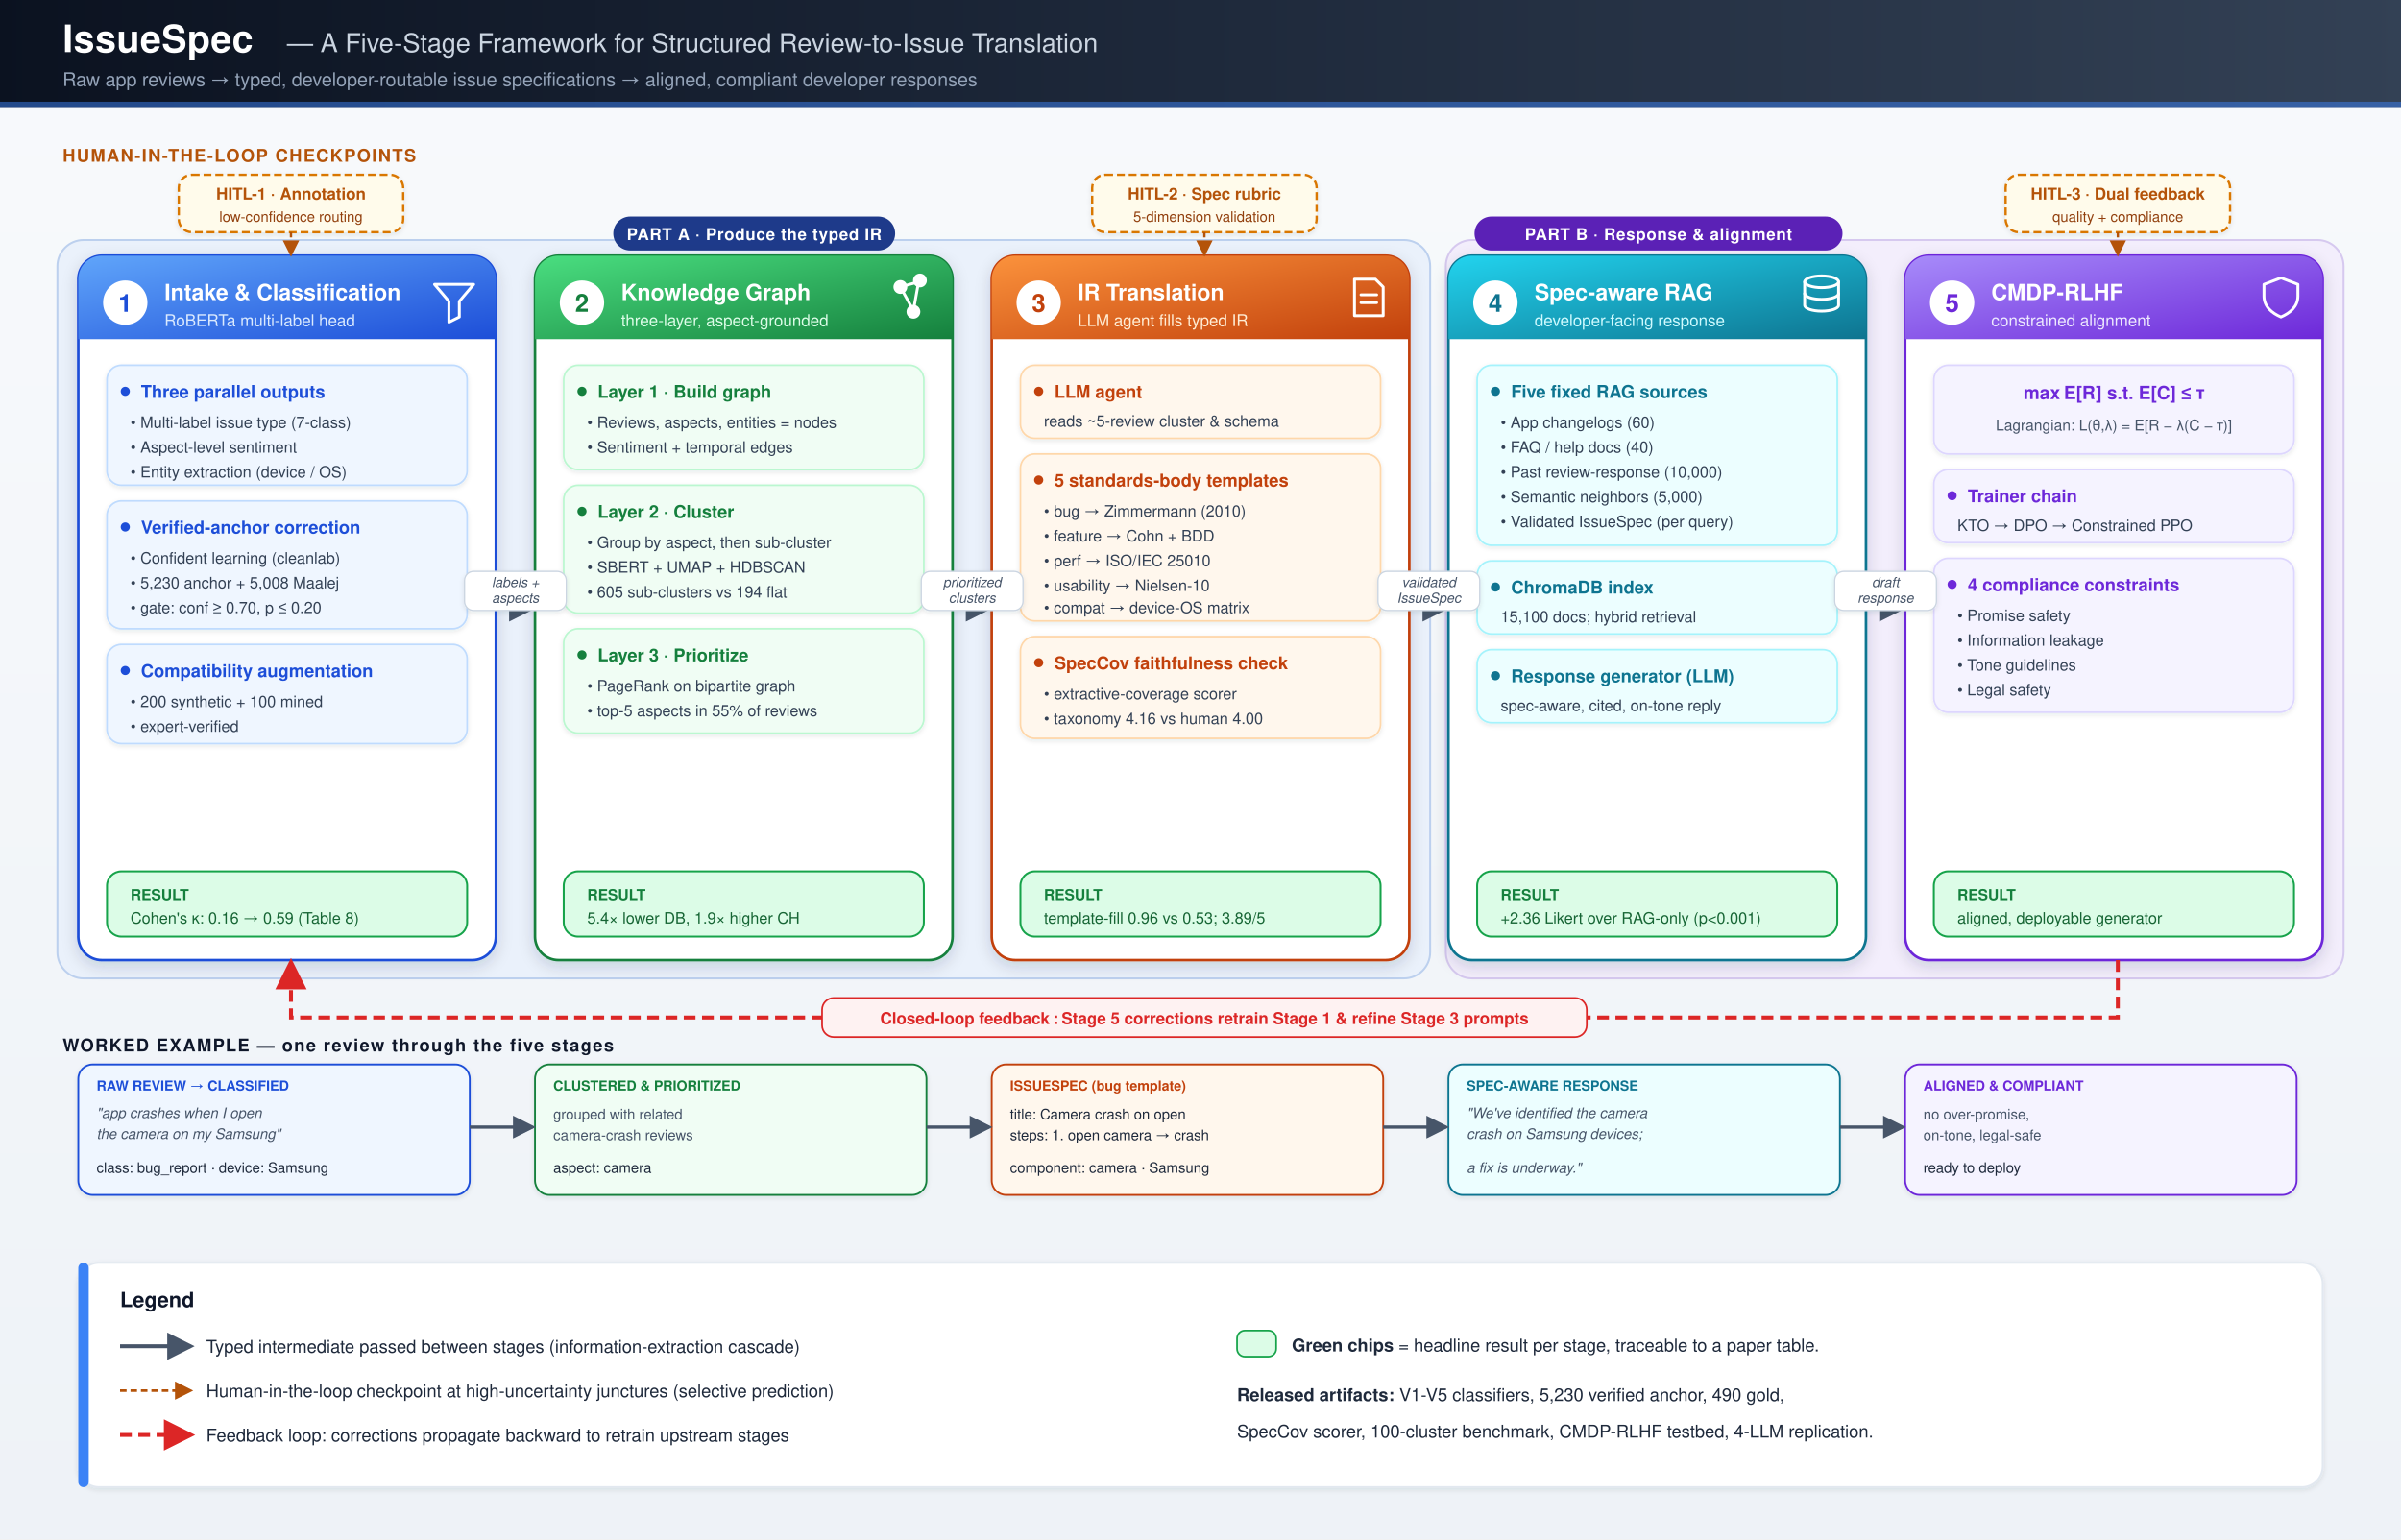
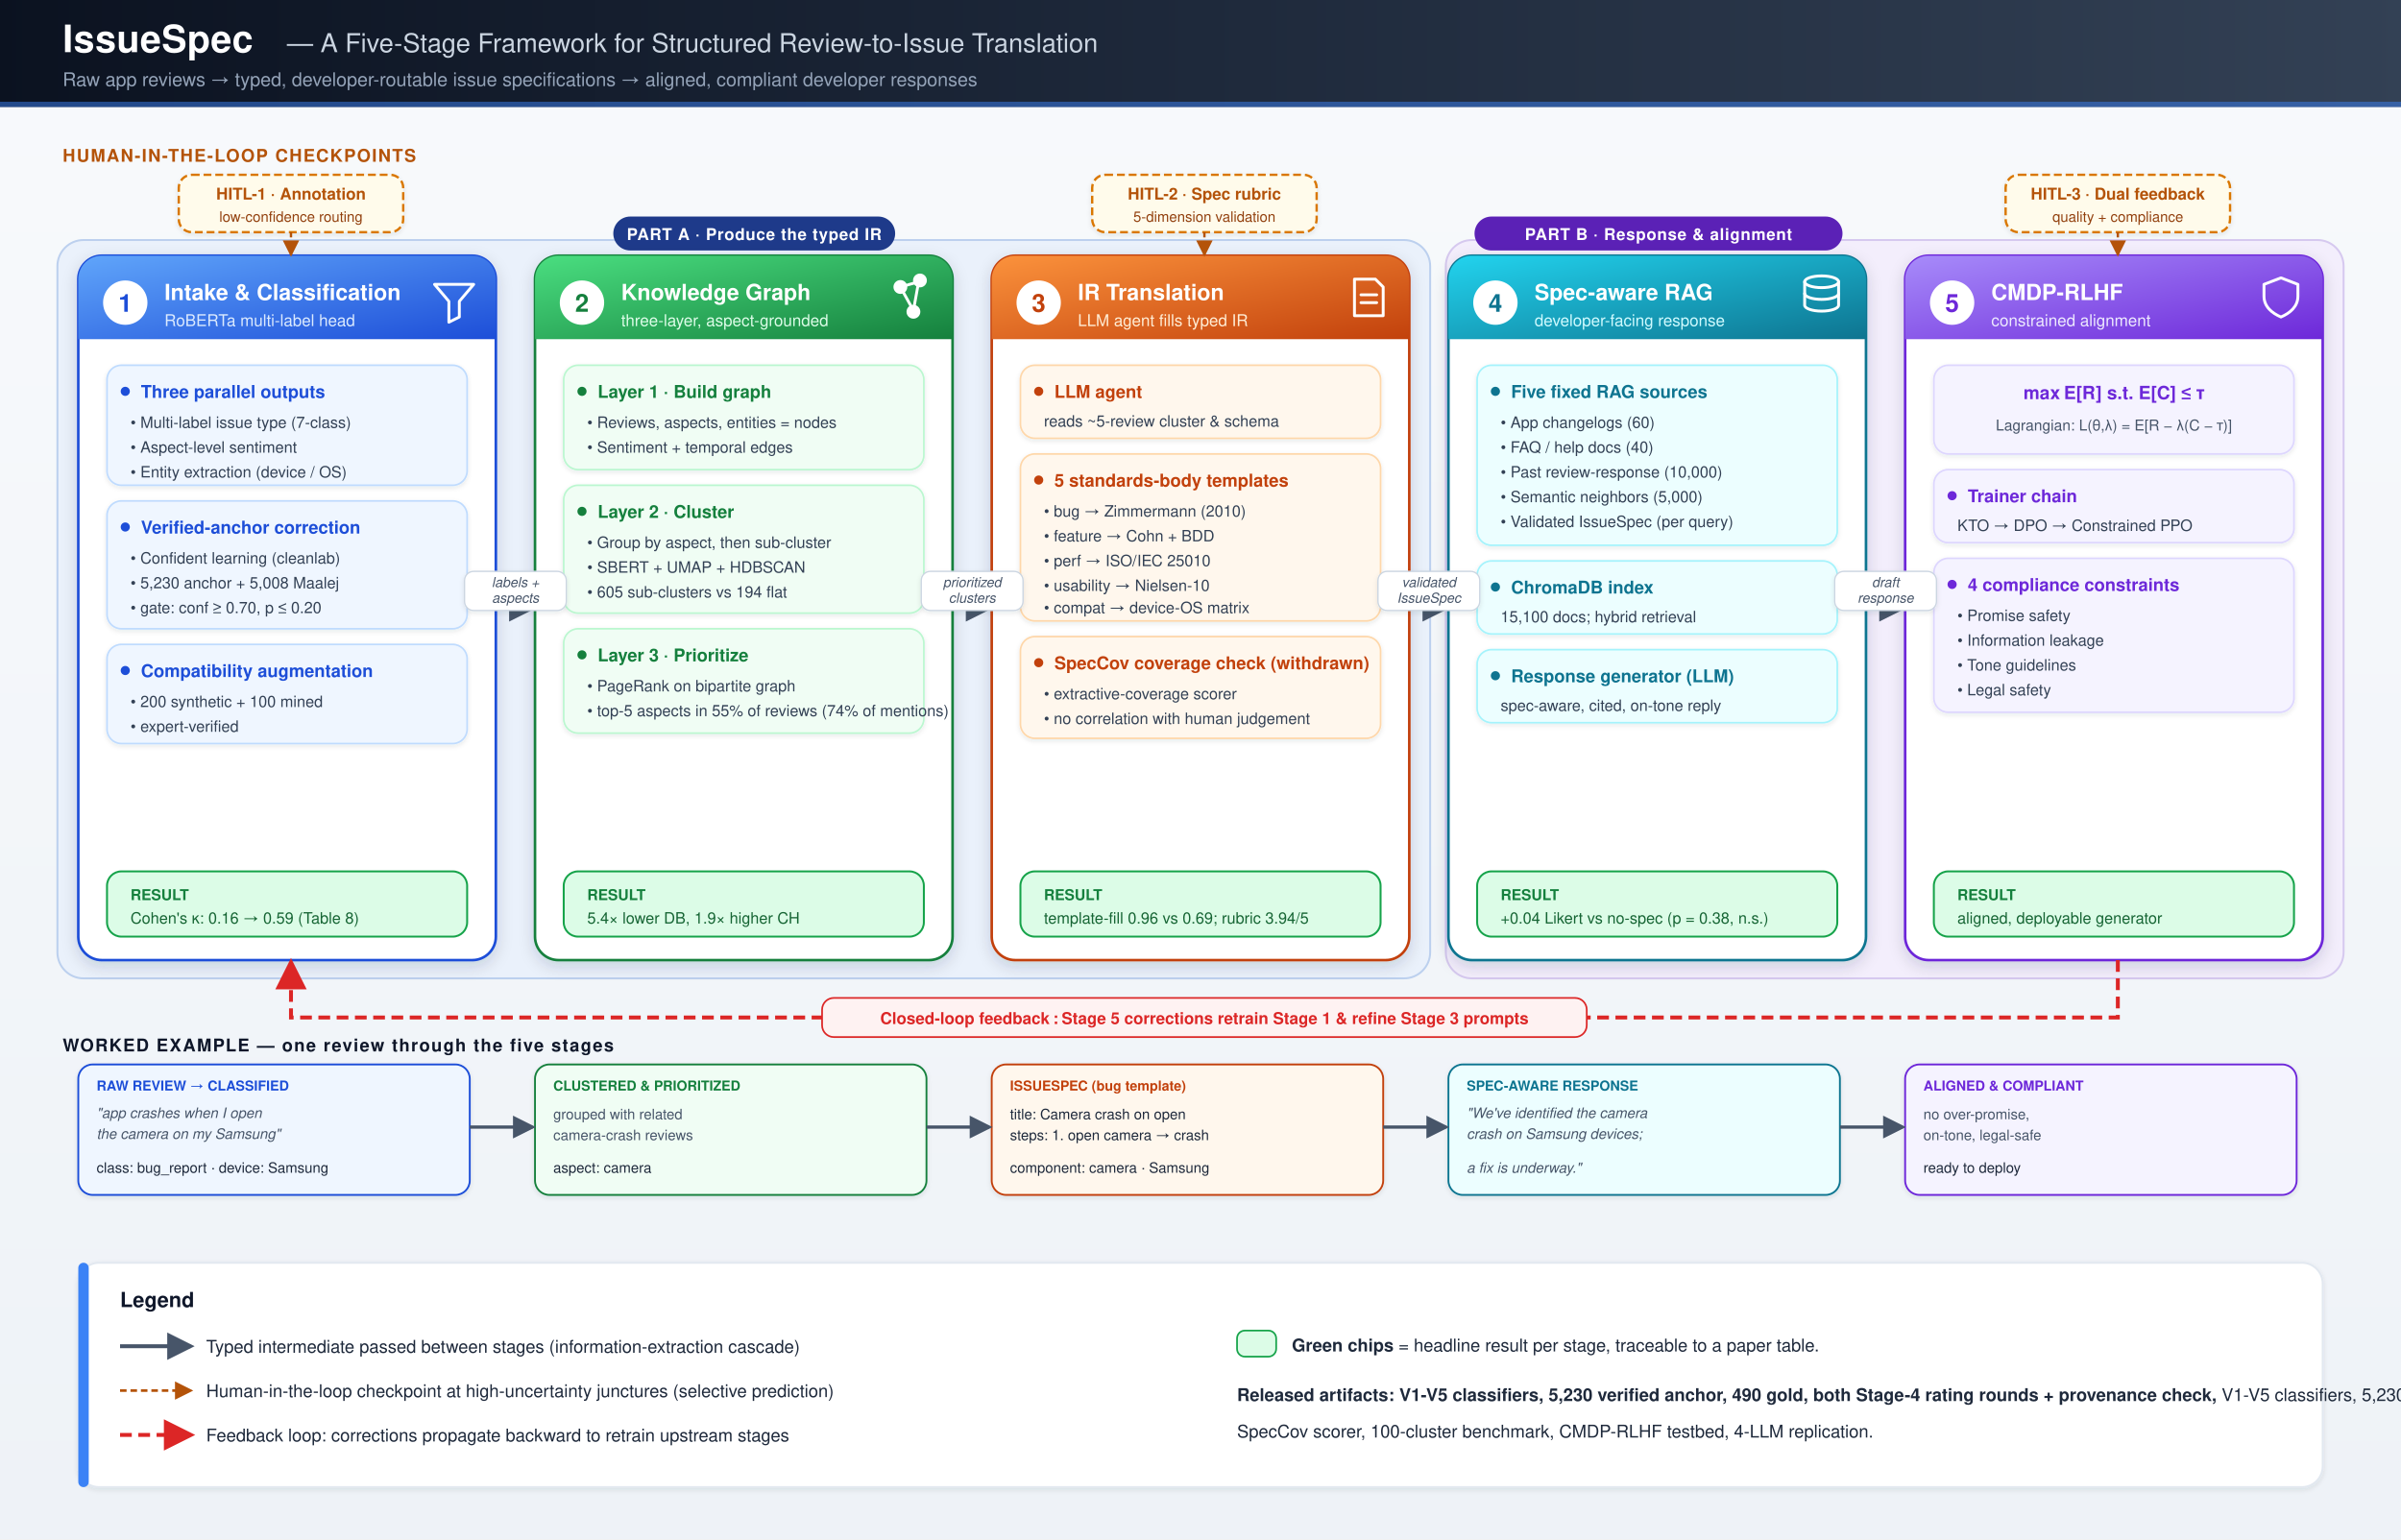
<svg xmlns="http://www.w3.org/2000/svg" width="1840" height="1180" viewBox="0 0 1840 1180" font-family="'Helvetica Neue', Helvetica, Arial, sans-serif">
  <defs>
    <filter id="shadow" x="-20%" y="-20%" width="140%" height="140%">
      <feDropShadow dx="0" dy="4" stdDeviation="6" flood-color="#1e293b" flood-opacity="0.16" />
    </filter>
    <filter id="softshadow" x="-20%" y="-20%" width="140%" height="140%">
      <feDropShadow dx="0" dy="1.5" stdDeviation="2" flood-color="#1e293b" flood-opacity="0.10" />
    </filter>
    <linearGradient id="g1" x1="0" y1="0" x2="1" y2="1">
      <stop offset="0" stop-color="#60a5fa" />
      <stop offset="1" stop-color="#1d4ed8" />
    </linearGradient>
    <linearGradient id="g2" x1="0" y1="0" x2="1" y2="1">
      <stop offset="0" stop-color="#4ade80" />
      <stop offset="1" stop-color="#15803d" />
    </linearGradient>
    <linearGradient id="g3" x1="0" y1="0" x2="1" y2="1">
      <stop offset="0" stop-color="#fb923c" />
      <stop offset="1" stop-color="#c2410c" />
    </linearGradient>
    <linearGradient id="g4" x1="0" y1="0" x2="1" y2="1">
      <stop offset="0" stop-color="#22d3ee" />
      <stop offset="1" stop-color="#0e7490" />
    </linearGradient>
    <linearGradient id="g5" x1="0" y1="0" x2="1" y2="1">
      <stop offset="0" stop-color="#a78bfa" />
      <stop offset="1" stop-color="#6d28d9" />
    </linearGradient>
    <linearGradient id="ghdr" x1="0" y1="0" x2="1" y2="0">
      <stop offset="0" stop-color="#0b1220" />
      <stop offset="0.5" stop-color="#1e293b" />
      <stop offset="1" stop-color="#334155" />
    </linearGradient>
    <linearGradient id="bg" x1="0" y1="0" x2="0" y2="1">
      <stop offset="0" stop-color="#f8fafc" />
      <stop offset="1" stop-color="#eef2f7" />
    </linearGradient>
    <marker id="ar" viewBox="0 0 10 10" refX="8.5" refY="5" markerWidth="7" markerHeight="7" orient="auto-start-reverse">
      <path d="M0 0 L10 5 L0 10 z" fill="#475569" />
    </marker>
    <marker id="arR" viewBox="0 0 10 10" refX="8.5" refY="5" markerWidth="8" markerHeight="8" orient="auto-start-reverse">
      <path d="M0 0 L10 5 L0 10 z" fill="#dc2626" />
    </marker>
    <marker id="arY" viewBox="0 0 10 10" refX="8.5" refY="5" markerWidth="7" markerHeight="7" orient="auto-start-reverse">
      <path d="M0 0 L10 5 L0 10 z" fill="#b45309" />
    </marker>
  </defs>
  <rect width="1840" height="1180" fill="url(#bg)" />
  <rect x="44" y="184" width="1052" height="566" rx="20" fill="#eaf1fb" stroke="#bcd0ee" stroke-width="1.5" />
  <rect x="1108" y="184" width="688" height="566" rx="20" fill="#f3eefc" stroke="#d6c9ef" stroke-width="1.5" />
  <rect x="470" y="166" width="216" height="26" rx="13" fill="#1e3a8a" />
  <text x="578" y="184" text-anchor="middle" font-size="12.5" font-weight="bold" fill="#ffffff" letter-spacing="0.5">PART A · Produce the typed IR</text>
  <rect x="1130" y="166" width="282" height="26" rx="13" fill="#5b21b6" />
  <text x="1271" y="184" text-anchor="middle" font-size="12.5" font-weight="bold" fill="#ffffff" letter-spacing="0.5">PART B · Response &amp; alignment</text>
  <rect x="0" y="0" width="1840" height="82" fill="url(#ghdr)" />
  <rect x="0" y="78" width="1840" height="4" fill="#3b82f6" opacity="0.5" />
  <text x="48" y="40" font-size="29" font-weight="bold" fill="#ffffff" letter-spacing="0.3">IssueSpec</text>
  <text x="220" y="40" font-size="20" fill="#cbd5e1">— A Five-Stage Framework for Structured Review-to-Issue Translation</text>
  <text x="48" y="66" font-size="14.5" fill="#94a3b8">Raw app reviews → typed, developer-routable issue specifications → aligned, compliant developer responses</text>
  <text x="48" y="124" font-size="13.5" font-weight="bold" fill="#b45309" letter-spacing="1">HUMAN-IN-THE-LOOP CHECKPOINTS</text>
  <g filter="url(#shadow)">
    <rect x="60" y="196" width="320" height="540" rx="18" fill="#ffffff" stroke="#1d4ed8" stroke-width="2" />
  </g>
  <path d="M60 214 a18 18 0 0 1 18 -18 h284 a18 18 0 0 1 18 18 v46 h-320 z" fill="url(#g1)" />
  <circle cx="96" cy="232" r="17" fill="#ffffff" />
  <text x="96" y="239" text-anchor="middle" font-size="19" font-weight="bold" fill="#1d4ed8">1</text>
  <text x="126" y="230" font-size="17" font-weight="bold" fill="#ffffff">Intake &amp; Classification</text>
  <text x="126" y="250" font-size="12.5" fill="#dbeafe">RoBERTa multi-label head</text>
  <g filter="url(#softshadow)">
    <rect x="82" y="280" width="276" height="92" rx="11" fill="#eff6ff" stroke="#bfdbfe" stroke-width="1.3" />
  </g>
  <circle cx="96" cy="300" r="3.5" fill="#1d4ed8" />
  <text x="108" y="305" font-size="13.5" font-weight="bold" fill="#1d4ed8">Three parallel outputs</text>
  <text x="100" y="328" font-size="12" fill="#334155">• Multi-label issue type (7-class)</text>
  <text x="100" y="347" font-size="12" fill="#334155">• Aspect-level sentiment</text>
  <text x="100" y="366" font-size="12" fill="#334155">• Entity extraction (device / OS)</text>
  <g filter="url(#softshadow)">
    <rect x="82" y="384" width="276" height="98" rx="11" fill="#eff6ff" stroke="#bfdbfe" stroke-width="1.3" />
  </g>
  <circle cx="96" cy="404" r="3.5" fill="#1d4ed8" />
  <text x="108" y="409" font-size="13.5" font-weight="bold" fill="#1d4ed8">Verified-anchor correction</text>
  <text x="100" y="432" font-size="12" fill="#334155">• Confident learning (cleanlab)</text>
  <text x="100" y="451" font-size="12" fill="#334155">• 5,230 anchor + 5,008 Maalej</text>
  <text x="100" y="470" font-size="12" fill="#334155">• gate: conf ≥ 0.70, p ≤ 0.20</text>
  <g filter="url(#softshadow)">
    <rect x="82" y="494" width="276" height="76" rx="11" fill="#eff6ff" stroke="#bfdbfe" stroke-width="1.3" />
  </g>
  <circle cx="96" cy="514" r="3.5" fill="#1d4ed8" />
  <text x="108" y="519" font-size="13.5" font-weight="bold" fill="#1d4ed8">Compatibility augmentation</text>
  <text x="100" y="542" font-size="12" fill="#334155">• 200 synthetic + 100 mined</text>
  <text x="100" y="561" font-size="12" fill="#334155">• expert-verified</text>
  <rect x="82" y="668" width="276" height="50" rx="11" fill="#dcfce7" stroke="#16a34a" stroke-width="1.5" />
  <text x="100" y="690" font-size="11.5" font-weight="bold" fill="#15803d">RESULT</text>
  <text x="100" y="708" font-size="12" fill="#166534">Cohen's κ: 0.16 → 0.59 (Table 8)</text>
  <g filter="url(#shadow)">
    <rect x="410" y="196" width="320" height="540" rx="18" fill="#ffffff" stroke="#15803d" stroke-width="2" />
  </g>
  <path d="M410 214 a18 18 0 0 1 18 -18 h284 a18 18 0 0 1 18 18 v46 h-320 z" fill="url(#g2)" />
  <circle cx="446" cy="232" r="17" fill="#ffffff" />
  <text x="446" y="239" text-anchor="middle" font-size="19" font-weight="bold" fill="#15803d">2</text>
  <text x="476" y="230" font-size="17" font-weight="bold" fill="#ffffff">Knowledge Graph</text>
  <text x="476" y="250" font-size="12.5" fill="#dcfce7">three-layer, aspect-grounded</text>
  <g filter="url(#softshadow)">
    <rect x="432" y="280" width="276" height="80" rx="11" fill="#f0fdf4" stroke="#bbf7d0" stroke-width="1.3" />
  </g>
  <circle cx="446" cy="300" r="3.5" fill="#15803d" />
  <text x="458" y="305" font-size="13.5" font-weight="bold" fill="#15803d">Layer 1 · Build graph</text>
  <text x="450" y="328" font-size="12" fill="#334155">• Reviews, aspects, entities = nodes</text>
  <text x="450" y="347" font-size="12" fill="#334155">• Sentiment + temporal edges</text>
  <g filter="url(#softshadow)">
    <rect x="432" y="372" width="276" height="98" rx="11" fill="#f0fdf4" stroke="#bbf7d0" stroke-width="1.3" />
  </g>
  <circle cx="446" cy="392" r="3.5" fill="#15803d" />
  <text x="458" y="397" font-size="13.5" font-weight="bold" fill="#15803d">Layer 2 · Cluster</text>
  <text x="450" y="420" font-size="12" fill="#334155">• Group by aspect, then sub-cluster</text>
  <text x="450" y="439" font-size="12" fill="#334155">• SBERT + UMAP + HDBSCAN</text>
  <text x="450" y="458" font-size="12" fill="#334155">• 605 sub-clusters vs 194 flat</text>
  <g filter="url(#softshadow)">
    <rect x="432" y="482" width="276" height="80" rx="11" fill="#f0fdf4" stroke="#bbf7d0" stroke-width="1.3" />
  </g>
  <circle cx="446" cy="502" r="3.5" fill="#15803d" />
  <text x="458" y="507" font-size="13.5" font-weight="bold" fill="#15803d">Layer 3 · Prioritize</text>
  <text x="450" y="530" font-size="12" fill="#334155">• PageRank on bipartite graph</text>
-   <text x="450" y="549" font-size="12" fill="#334155">• top-5 aspects in 55% of reviews</text>
+   <text x="450" y="549" font-size="12" fill="#334155">• top-5 aspects in 55% of reviews (74% of mentions)</text>
  <rect x="432" y="668" width="276" height="50" rx="11" fill="#dcfce7" stroke="#16a34a" stroke-width="1.5" />
  <text x="450" y="690" font-size="11.5" font-weight="bold" fill="#15803d">RESULT</text>
  <text x="450" y="708" font-size="12" fill="#166534">5.4× lower DB, 1.9× higher CH</text>
  <g filter="url(#shadow)">
    <rect x="760" y="196" width="320" height="540" rx="18" fill="#ffffff" stroke="#c2410c" stroke-width="2" />
  </g>
  <path d="M760 214 a18 18 0 0 1 18 -18 h284 a18 18 0 0 1 18 18 v46 h-320 z" fill="url(#g3)" />
  <circle cx="796" cy="232" r="17" fill="#ffffff" />
  <text x="796" y="239" text-anchor="middle" font-size="19" font-weight="bold" fill="#c2410c">3</text>
  <text x="826" y="230" font-size="17" font-weight="bold" fill="#ffffff">IR Translation</text>
  <text x="826" y="250" font-size="12.5" fill="#ffedd5">LLM agent fills typed IR</text>
  <g filter="url(#softshadow)">
    <rect x="782" y="280" width="276" height="56" rx="11" fill="#fff7ed" stroke="#fed7aa" stroke-width="1.3" />
  </g>
  <circle cx="796" cy="300" r="3.5" fill="#c2410c" />
  <text x="808" y="305" font-size="13.5" font-weight="bold" fill="#c2410c">LLM agent</text>
  <text x="800" y="327" font-size="12" fill="#334155">reads ~5-review cluster &amp; schema</text>
  <g filter="url(#softshadow)">
    <rect x="782" y="348" width="276" height="128" rx="11" fill="#fff7ed" stroke="#fed7aa" stroke-width="1.3" />
  </g>
  <circle cx="796" cy="368" r="3.5" fill="#c2410c" />
  <text x="808" y="373" font-size="13.5" font-weight="bold" fill="#c2410c">5 standards-body templates</text>
  <text x="800" y="396" font-size="12" fill="#334155">• bug → Zimmermann (2010)</text>
  <text x="800" y="415" font-size="12" fill="#334155">• feature → Cohn + BDD</text>
  <text x="800" y="434" font-size="12" fill="#334155">• perf → ISO/IEC 25010</text>
  <text x="800" y="453" font-size="12" fill="#334155">• usability → Nielsen-10</text>
  <text x="800" y="470" font-size="12" fill="#334155">• compat → device-OS matrix</text>
  <g filter="url(#softshadow)">
    <rect x="782" y="488" width="276" height="78" rx="11" fill="#fff7ed" stroke="#fed7aa" stroke-width="1.3" />
  </g>
  <circle cx="796" cy="508" r="3.5" fill="#c2410c" />
-   <text x="808" y="513" font-size="13.5" font-weight="bold" fill="#c2410c">SpecCov faithfulness check</text>
+   <text x="808" y="513" font-size="13.5" font-weight="bold" fill="#c2410c">SpecCov coverage check (withdrawn)</text>
  <text x="800" y="536" font-size="12" fill="#334155">• extractive-coverage scorer</text>
-   <text x="800" y="555" font-size="12" fill="#334155">• taxonomy 4.16 vs human 4.00</text>
+   <text x="800" y="555" font-size="12" fill="#334155">• no correlation with human judgement</text>
  <rect x="782" y="668" width="276" height="50" rx="11" fill="#dcfce7" stroke="#16a34a" stroke-width="1.5" />
  <text x="800" y="690" font-size="11.5" font-weight="bold" fill="#15803d">RESULT</text>
-   <text x="800" y="708" font-size="12" fill="#166534">template-fill 0.96 vs 0.53; 3.89/5</text>
+   <text x="800" y="708" font-size="12" fill="#166534">template-fill 0.96 vs 0.69; rubric 3.94/5</text>
  <g filter="url(#shadow)">
    <rect x="1110" y="196" width="320" height="540" rx="18" fill="#ffffff" stroke="#0e7490" stroke-width="2" />
  </g>
  <path d="M1110 214 a18 18 0 0 1 18 -18 h284 a18 18 0 0 1 18 18 v46 h-320 z" fill="url(#g4)" />
  <circle cx="1146" cy="232" r="17" fill="#ffffff" />
  <text x="1146" y="239" text-anchor="middle" font-size="19" font-weight="bold" fill="#0e7490">4</text>
  <text x="1176" y="230" font-size="17" font-weight="bold" fill="#ffffff">Spec-aware RAG</text>
  <text x="1176" y="250" font-size="12.5" fill="#cffafe">developer-facing response</text>
  <g filter="url(#softshadow)">
    <rect x="1132" y="280" width="276" height="138" rx="11" fill="#ecfeff" stroke="#a5f3fc" stroke-width="1.3" />
  </g>
  <circle cx="1146" cy="300" r="3.5" fill="#0e7490" />
  <text x="1158" y="305" font-size="13.5" font-weight="bold" fill="#0e7490">Five fixed RAG sources</text>
  <text x="1150" y="328" font-size="12" fill="#334155">• App changelogs (60)</text>
  <text x="1150" y="347" font-size="12" fill="#334155">• FAQ / help docs (40)</text>
  <text x="1150" y="366" font-size="12" fill="#334155">• Past review-response (10,000)</text>
  <text x="1150" y="385" font-size="12" fill="#334155">• Semantic neighbors (5,000)</text>
  <text x="1150" y="404" font-size="12" fill="#334155">• Validated IssueSpec (per query)</text>
  <g filter="url(#softshadow)">
    <rect x="1132" y="430" width="276" height="56" rx="11" fill="#ecfeff" stroke="#a5f3fc" stroke-width="1.3" />
  </g>
  <circle cx="1146" cy="450" r="3.5" fill="#0e7490" />
  <text x="1158" y="455" font-size="13.5" font-weight="bold" fill="#0e7490">ChromaDB index</text>
  <text x="1150" y="477" font-size="12" fill="#334155">15,100 docs; hybrid retrieval</text>
  <g filter="url(#softshadow)">
    <rect x="1132" y="498" width="276" height="56" rx="11" fill="#ecfeff" stroke="#a5f3fc" stroke-width="1.3" />
  </g>
  <circle cx="1146" cy="518" r="3.5" fill="#0e7490" />
  <text x="1158" y="523" font-size="13.5" font-weight="bold" fill="#0e7490">Response generator (LLM)</text>
  <text x="1150" y="545" font-size="12" fill="#334155">spec-aware, cited, on-tone reply</text>
  <rect x="1132" y="668" width="276" height="50" rx="11" fill="#dcfce7" stroke="#16a34a" stroke-width="1.5" />
  <text x="1150" y="690" font-size="11.5" font-weight="bold" fill="#15803d">RESULT</text>
-   <text x="1150" y="708" font-size="12" fill="#166534">+2.36 Likert over RAG-only (p&lt;0.001)</text>
+   <text x="1150" y="708" font-size="12" fill="#166534">+0.04 Likert vs no-spec (p = 0.38, n.s.)</text>
  <g filter="url(#shadow)">
    <rect x="1460" y="196" width="320" height="540" rx="18" fill="#ffffff" stroke="#6d28d9" stroke-width="2" />
  </g>
  <path d="M1460 214 a18 18 0 0 1 18 -18 h284 a18 18 0 0 1 18 18 v46 h-320 z" fill="url(#g5)" />
  <circle cx="1496" cy="232" r="17" fill="#ffffff" />
  <text x="1496" y="239" text-anchor="middle" font-size="19" font-weight="bold" fill="#6d28d9">5</text>
  <text x="1526" y="230" font-size="17" font-weight="bold" fill="#ffffff">CMDP-RLHF</text>
  <text x="1526" y="250" font-size="12.5" fill="#ede9fe">constrained alignment</text>
  <g filter="url(#softshadow)">
    <rect x="1482" y="280" width="276" height="68" rx="11" fill="#f5f3ff" stroke="#ddd6fe" stroke-width="1.3" />
  </g>
  <text x="1620" y="306" text-anchor="middle" font-size="14" font-weight="bold" fill="#6d28d9">max E[R]   s.t.   E[C] ≤ τ</text>
  <text x="1620" y="330" text-anchor="middle" font-size="11.5" fill="#475569">Lagrangian: L(θ,λ) = E[R − λ(C − τ)]</text>
  <g filter="url(#softshadow)">
    <rect x="1482" y="360" width="276" height="56" rx="11" fill="#f5f3ff" stroke="#ddd6fe" stroke-width="1.3" />
  </g>
  <circle cx="1496" cy="380" r="3.5" fill="#6d28d9" />
  <text x="1508" y="385" font-size="13.5" font-weight="bold" fill="#6d28d9">Trainer chain</text>
  <text x="1500" y="407" font-size="12" fill="#334155">KTO → DPO → Constrained PPO</text>
  <g filter="url(#softshadow)">
    <rect x="1482" y="428" width="276" height="118" rx="11" fill="#f5f3ff" stroke="#ddd6fe" stroke-width="1.3" />
  </g>
  <circle cx="1496" cy="448" r="3.5" fill="#6d28d9" />
  <text x="1508" y="453" font-size="13.5" font-weight="bold" fill="#6d28d9">4 compliance constraints</text>
  <text x="1500" y="476" font-size="12" fill="#334155">• Promise safety</text>
  <text x="1500" y="495" font-size="12" fill="#334155">• Information leakage</text>
  <text x="1500" y="514" font-size="12" fill="#334155">• Tone guidelines</text>
  <text x="1500" y="533" font-size="12" fill="#334155">• Legal safety</text>
  <rect x="1482" y="668" width="276" height="50" rx="11" fill="#dcfce7" stroke="#16a34a" stroke-width="1.5" />
  <text x="1500" y="690" font-size="11.5" font-weight="bold" fill="#15803d">RESULT</text>
  <text x="1500" y="708" font-size="12" fill="#166534">aligned, deployable generator</text>
  <g fill="none" stroke="#ffffff" stroke-width="2.2" stroke-linejoin="round" stroke-linecap="round">
    <path d="M333 218 h30 l-11 13 v12 l-8 4 v-16 z" />
    <line x1="690" y1="220" x2="704" y2="216" />
    <line x1="704" y1="216" x2="700" y2="238" />
    <line x1="690" y1="220" x2="700" y2="238" />
    <circle cx="690" cy="220" r="4.2" fill="#ffffff" />
    <circle cx="705" cy="215" r="4.2" fill="#ffffff" />
    <circle cx="700" cy="239" r="4.2" fill="#ffffff" />
    <path d="M1038 214 h16 l6 6 v22 h-22 z" />
    <line x1="1043" y1="226" x2="1055" y2="226" />
    <line x1="1043" y1="232" x2="1055" y2="232" />
    <ellipse cx="1396" cy="216" rx="13" ry="4.5" />
    <path d="M1383 216 v18 a13 4.5 0 0 0 26 0 v-18" />
    <path d="M1383 225 a13 4.5 0 0 0 26 0" />
    <path d="M1748 213 l13 5 v9 c0 8 -6 13 -13 16 c-7 -3 -13 -8 -13 -16 v-9 z" />
  </g>
  <g stroke="#475569" stroke-width="3" fill="none">
    <line x1="380" y1="466" x2="408" y2="466" marker-end="url(#ar)" />
    <line x1="730" y1="466" x2="758" y2="466" marker-end="url(#ar)" />
    <line x1="1080" y1="466" x2="1108" y2="466" marker-end="url(#ar)" />
    <line x1="1430" y1="466" x2="1458" y2="466" marker-end="url(#ar)" />
  </g>
  <g font-size="10.5" fill="#475569" font-style="italic" text-anchor="middle">
    <rect x="356" y="438" width="78" height="30" rx="7" fill="#ffffff" stroke="#cbd5e1" filter="url(#softshadow)" />
    <text x="395" y="450">labels +</text>
    <text x="395" y="462">aspects</text>
    <rect x="706" y="438" width="78" height="30" rx="7" fill="#ffffff" stroke="#cbd5e1" filter="url(#softshadow)" />
    <text x="745" y="450">prioritized</text>
    <text x="745" y="462">clusters</text>
    <rect x="1056" y="438" width="78" height="30" rx="7" fill="#ffffff" stroke="#cbd5e1" filter="url(#softshadow)" />
    <text x="1095" y="450">validated</text>
    <text x="1095" y="462">IssueSpec</text>
    <rect x="1406" y="438" width="78" height="30" rx="7" fill="#ffffff" stroke="#cbd5e1" filter="url(#softshadow)" />
    <text x="1445" y="450">draft</text>
    <text x="1445" y="462">response</text>
  </g>
  <g>
    <rect x="137" y="134" width="172" height="44" rx="10" fill="#fffbeb" stroke="#d97706" stroke-width="1.8" stroke-dasharray="6 3" filter="url(#softshadow)" />
    <text x="223" y="153" text-anchor="middle" font-size="12.5" font-weight="bold" fill="#b45309">HITL-1 · Annotation</text>
    <text x="223" y="170" text-anchor="middle" font-size="11" fill="#92400e">low-confidence routing</text>
    <line x1="223" y1="178" x2="223" y2="195" stroke="#b45309" stroke-width="1.8" stroke-dasharray="4 3" marker-end="url(#arY)" />
  </g>
  <g>
    <rect x="837" y="134" width="172" height="44" rx="10" fill="#fffbeb" stroke="#d97706" stroke-width="1.8" stroke-dasharray="6 3" filter="url(#softshadow)" />
    <text x="923" y="153" text-anchor="middle" font-size="12.5" font-weight="bold" fill="#b45309">HITL-2 · Spec rubric</text>
    <text x="923" y="170" text-anchor="middle" font-size="11" fill="#92400e">5-dimension validation</text>
    <line x1="923" y1="178" x2="923" y2="195" stroke="#b45309" stroke-width="1.8" stroke-dasharray="4 3" marker-end="url(#arY)" />
  </g>
  <g>
    <rect x="1537" y="134" width="172" height="44" rx="10" fill="#fffbeb" stroke="#d97706" stroke-width="1.8" stroke-dasharray="6 3" filter="url(#softshadow)" />
    <text x="1623" y="153" text-anchor="middle" font-size="12.5" font-weight="bold" fill="#b45309">HITL-3 · Dual feedback</text>
    <text x="1623" y="170" text-anchor="middle" font-size="11" fill="#92400e">quality + compliance</text>
    <line x1="1623" y1="178" x2="1623" y2="195" stroke="#b45309" stroke-width="1.8" stroke-dasharray="4 3" marker-end="url(#arY)" />
  </g>
  <path d="M 1623 736 L 1623 780 L 223 780 L 223 738" fill="none" stroke="#dc2626" stroke-width="3" stroke-dasharray="9 5" marker-end="url(#arR)" />
  <rect x="630" y="765" width="586" height="30" rx="9" fill="#fef2f2" stroke="#dc2626" stroke-width="1.3" />
  <text x="923" y="785" text-anchor="middle" font-size="12.5" font-weight="bold" fill="#dc2626">Closed-loop feedback : Stage 5 corrections retrain Stage 1 &amp; refine Stage 3 prompts</text>
  <text x="48" y="806" font-size="13.5" font-weight="bold" fill="#0f172a" letter-spacing="1">WORKED EXAMPLE — one review through the five stages</text>
  <rect x="60" y="816" width="300" height="100" rx="11" fill="#eff6ff" stroke="#1d4ed8" stroke-width="1.4" filter="url(#softshadow)" />
  <text x="74" y="836" font-size="10.5" font-weight="bold" fill="#1d4ed8">RAW REVIEW → CLASSIFIED</text>
  <text x="74" y="857" font-size="11" font-style="italic" fill="#475569">"app crashes when I open</text>
  <text x="74" y="873" font-size="11" font-style="italic" fill="#475569">the camera on my Samsung"</text>
  <text x="74" y="899" font-size="11" fill="#1e293b">class: bug_report · device: Samsung</text>
  <rect x="410" y="816" width="300" height="100" rx="11" fill="#f0fdf4" stroke="#15803d" stroke-width="1.4" filter="url(#softshadow)" />
  <text x="424" y="836" font-size="10.5" font-weight="bold" fill="#15803d">CLUSTERED &amp; PRIORITIZED</text>
  <text x="424" y="858" font-size="11" fill="#475569">grouped with related</text>
  <text x="424" y="874" font-size="11" fill="#475569">camera-crash reviews</text>
  <text x="424" y="899" font-size="11" fill="#1e293b">aspect: camera</text>
  <rect x="760" y="816" width="300" height="100" rx="11" fill="#fff7ed" stroke="#c2410c" stroke-width="1.4" filter="url(#softshadow)" />
  <text x="774" y="836" font-size="10.5" font-weight="bold" fill="#c2410c">ISSUESPEC (bug template)</text>
  <text x="774" y="858" font-size="11" fill="#1e293b">title: Camera crash on open</text>
  <text x="774" y="874" font-size="11" fill="#1e293b">steps: 1. open camera → crash</text>
  <text x="774" y="899" font-size="11" fill="#1e293b">component: camera · Samsung</text>
  <rect x="1110" y="816" width="300" height="100" rx="11" fill="#ecfeff" stroke="#0e7490" stroke-width="1.4" filter="url(#softshadow)" />
  <text x="1124" y="836" font-size="10.5" font-weight="bold" fill="#0e7490">SPEC-AWARE RESPONSE</text>
  <text x="1124" y="857" font-size="11" font-style="italic" fill="#475569">"We've identified the camera</text>
  <text x="1124" y="873" font-size="11" font-style="italic" fill="#475569">crash on Samsung devices;</text>
  <text x="1124" y="899" font-size="11" font-style="italic" fill="#475569">a fix is underway."</text>
  <rect x="1460" y="816" width="300" height="100" rx="11" fill="#f5f3ff" stroke="#6d28d9" stroke-width="1.4" filter="url(#softshadow)" />
  <text x="1474" y="836" font-size="10.5" font-weight="bold" fill="#6d28d9">ALIGNED &amp; COMPLIANT</text>
  <text x="1474" y="858" font-size="11" fill="#475569">no over-promise,</text>
  <text x="1474" y="874" font-size="11" fill="#475569">on-tone, legal-safe</text>
  <text x="1474" y="899" font-size="11" fill="#1e293b">ready to deploy</text>
  <g stroke="#475569" stroke-width="2.5" fill="none">
    <line x1="360" y1="864" x2="408" y2="864" marker-end="url(#ar)" />
    <line x1="710" y1="864" x2="758" y2="864" marker-end="url(#ar)" />
    <line x1="1060" y1="864" x2="1108" y2="864" marker-end="url(#ar)" />
    <line x1="1410" y1="864" x2="1458" y2="864" marker-end="url(#ar)" />
  </g>
  <g transform="translate(0,140)">
    <g filter="url(#softshadow)">
      <rect x="60" y="828" width="1720" height="172" rx="16" fill="#ffffff" stroke="#e2e8f0" stroke-width="1.5" />
    </g>
    <rect x="60" y="828" width="8" height="172" rx="4" fill="#3b82f6" />
    <text x="92" y="862" font-size="16" font-weight="bold" fill="#0f172a">Legend</text>
    <line x1="92" y1="892" x2="146" y2="892" stroke="#475569" stroke-width="3" marker-end="url(#ar)" />
    <text x="158" y="897" font-size="13.5" fill="#1e293b">Typed intermediate passed between stages (information-extraction cascade)</text>
    <line x1="92" y1="926" x2="146" y2="926" stroke="#b45309" stroke-width="2" stroke-dasharray="5 3" marker-end="url(#arY)" />
    <text x="158" y="931" font-size="13.5" fill="#1e293b">Human-in-the-loop checkpoint at high-uncertainty junctures (selective prediction)</text>
    <line x1="92" y1="960" x2="146" y2="960" stroke="#dc2626" stroke-width="3" stroke-dasharray="9 5" marker-end="url(#arR)" />
    <text x="158" y="965" font-size="13.5" fill="#1e293b">Feedback loop: corrections propagate backward to retrain upstream stages</text>
    <rect x="948" y="880" width="30" height="20" rx="6" fill="#dcfce7" stroke="#16a34a" stroke-width="1.3" />
    <text x="990" y="896" font-size="13.5" fill="#1e293b">
      <tspan font-weight="bold">Green chips</tspan> = headline result per stage, traceable to a paper table.</text>
    <text x="948" y="934" font-size="13.5" fill="#1e293b">
-       <tspan font-weight="bold">Released artifacts:</tspan> V1-V5 classifiers, 5,230 verified anchor, 490 gold,</text>
+       <tspan font-weight="bold">Released artifacts: V1-V5 classifiers, 5,230 verified anchor, 490 gold, both Stage-4 rating rounds + provenance check,</tspan> V1-V5 classifiers, 5,230 verified anchor, 490 gold,</text>
    <text x="948" y="962" font-size="13.5" fill="#1e293b">SpecCov scorer, 100-cluster benchmark, CMDP-RLHF testbed, 4-LLM replication.</text>
  </g>
</svg>
